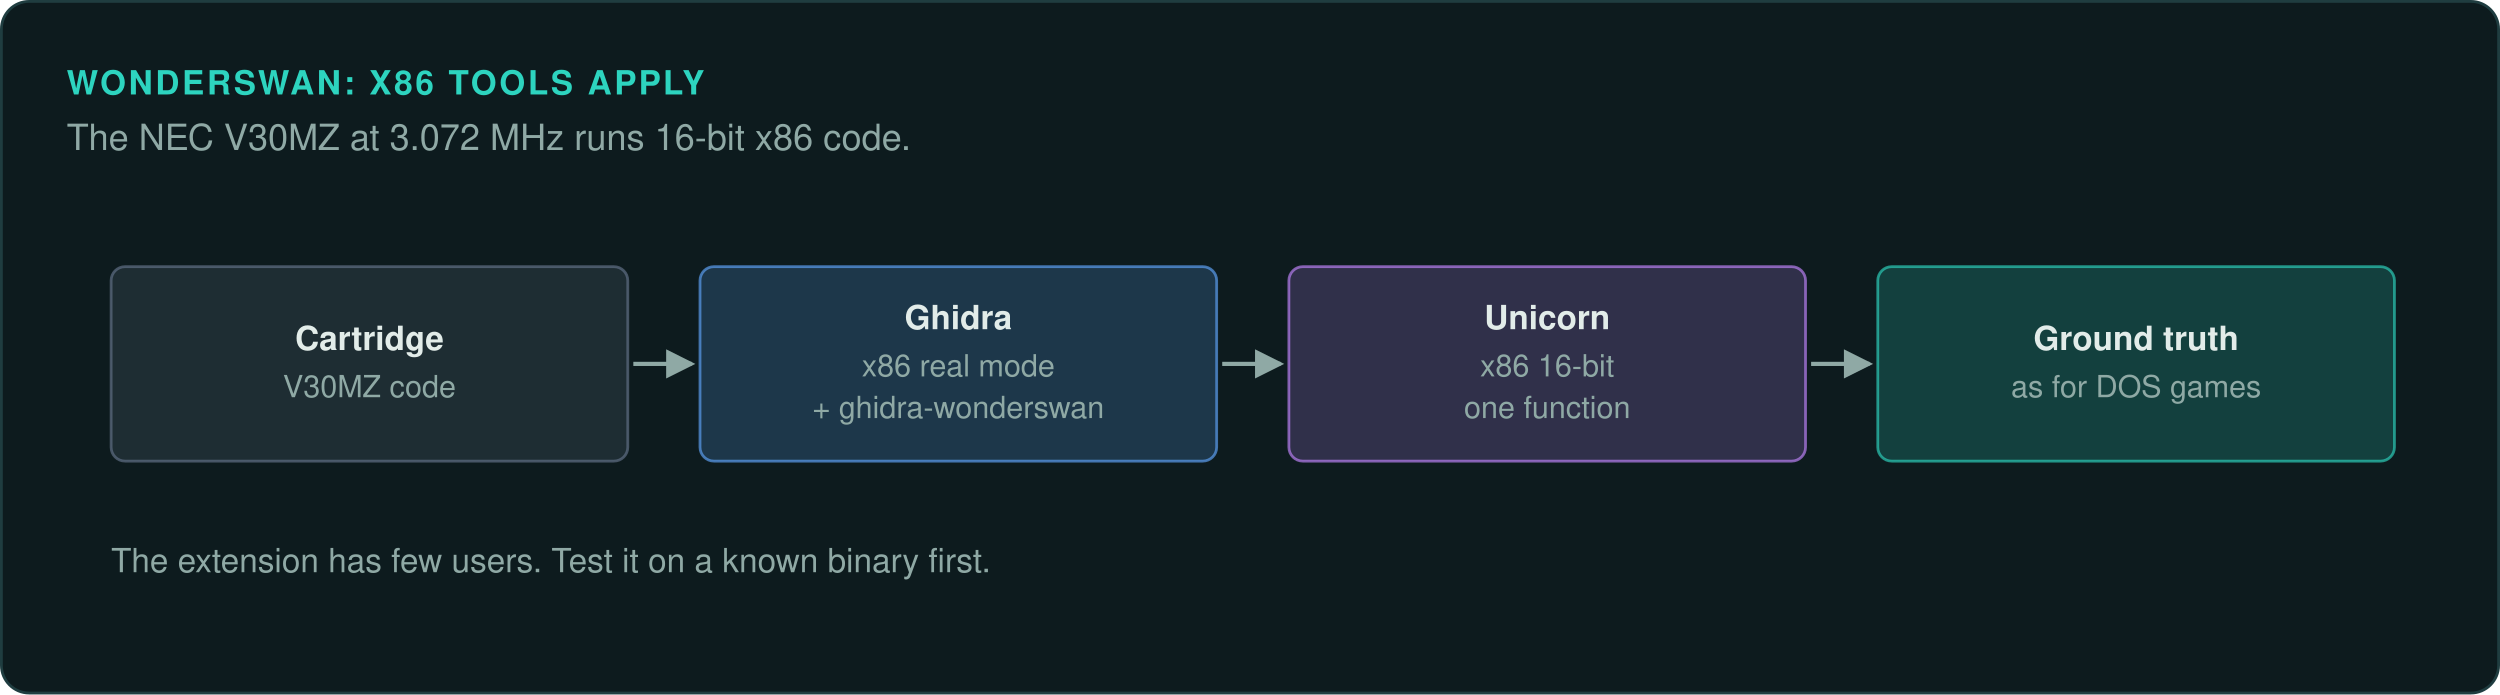
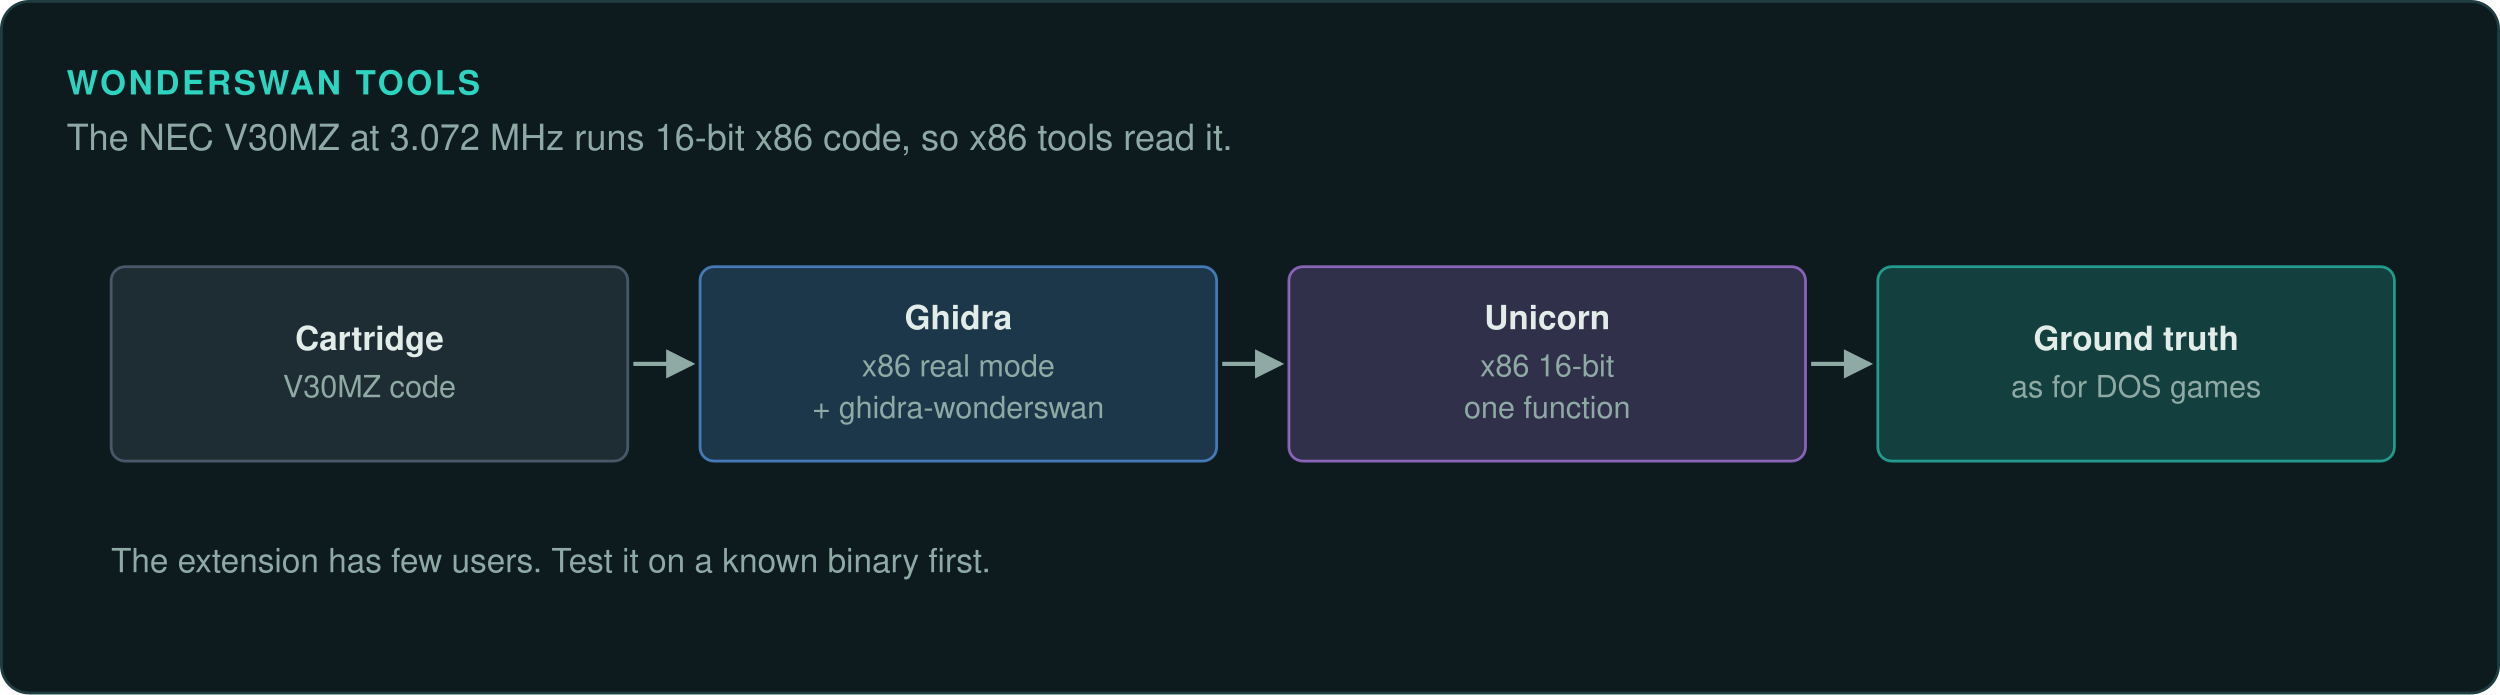
<svg xmlns="http://www.w3.org/2000/svg" width="900" height="250" viewBox="0 0 900 250" role="img" aria-label="The WonderSwan path through Ghidra x86 real mode and Unicorn">
  <rect x="0.5" y="0.5" width="899" height="249" rx="10" fill="#0d1b1e" stroke="#1f3d40" />
  <defs>
    <marker id="arrow" viewBox="0 0 8 8" refX="7" refY="4" markerWidth="7" markerHeight="7" orient="auto">
      <path d="M0 0L8 4L0 8z" fill="#8fa9a5" />
    </marker>
  </defs>
-   <text x="24.0" y="34.0" font-family="ui-sans-serif, -apple-system, 'Segoe UI', Helvetica, Arial, sans-serif" font-size="12" font-weight="600" fill="#2dd4bf" text-anchor="start" letter-spacing="0.08em">WONDERSWAN: X86 TOOLS APPLY</text>
-   <text x="24.0" y="54.0" font-family="ui-sans-serif, -apple-system, 'Segoe UI', Helvetica, Arial, sans-serif" font-size="13" font-weight="400" fill="#8fa9a5" text-anchor="start">The NEC V30MZ at 3.072 MHz runs 16-bit x86 code.</text>
+   <text x="24.0" y="34.0" font-family="ui-sans-serif, -apple-system, 'Segoe UI', Helvetica, Arial, sans-serif" font-size="12" font-weight="600" fill="#2dd4bf" text-anchor="start" letter-spacing="0.08em">WONDERSWAN TOOLS</text>
+   <text x="24.0" y="54.0" font-family="ui-sans-serif, -apple-system, 'Segoe UI', Helvetica, Arial, sans-serif" font-size="13" font-weight="400" fill="#8fa9a5" text-anchor="start">The NEC V30MZ at 3.072 MHz runs 16-bit x86 code, so x86 tools read it.</text>
  <rect x="40.0" y="96.0" width="186.0" height="70.0" rx="5" fill="#64748b" stroke="#64748b" fill-opacity="0.2" stroke-opacity="0.65" />
  <text x="133.0" y="126.0" font-family="ui-sans-serif, -apple-system, 'Segoe UI', Helvetica, Arial, sans-serif" font-size="12" font-weight="600" fill="#e2ece9" text-anchor="middle">Cartridge</text>
  <text x="133.0" y="143.0" font-family="ui-sans-serif, -apple-system, 'Segoe UI', Helvetica, Arial, sans-serif" font-size="11" font-weight="400" fill="#8fa9a5" text-anchor="middle">V30MZ code</text>
  <rect x="252.0" y="96.0" width="186.0" height="70.0" rx="5" fill="#60a5fa" stroke="#60a5fa" fill-opacity="0.2" stroke-opacity="0.65" />
  <text x="345.0" y="118.5" font-family="ui-sans-serif, -apple-system, 'Segoe UI', Helvetica, Arial, sans-serif" font-size="12" font-weight="600" fill="#e2ece9" text-anchor="middle">Ghidra</text>
  <text x="345.0" y="135.5" font-family="ui-sans-serif, -apple-system, 'Segoe UI', Helvetica, Arial, sans-serif" font-size="11" font-weight="400" fill="#8fa9a5" text-anchor="middle">x86 real mode</text>
  <text x="345.0" y="150.5" font-family="ui-sans-serif, -apple-system, 'Segoe UI', Helvetica, Arial, sans-serif" font-size="11" font-weight="400" fill="#8fa9a5" text-anchor="middle">+ ghidra-wonderswan</text>
  <path d="M228.0 131.0L249.0 131.0" stroke="#8fa9a5" stroke-width="1.5" fill="none" marker-end="url(#arrow)" />
  <rect x="464.0" y="96.0" width="186.0" height="70.0" rx="5" fill="#c084fc" stroke="#c084fc" fill-opacity="0.2" stroke-opacity="0.65" />
  <text x="557.0" y="118.5" font-family="ui-sans-serif, -apple-system, 'Segoe UI', Helvetica, Arial, sans-serif" font-size="12" font-weight="600" fill="#e2ece9" text-anchor="middle">Unicorn</text>
  <text x="557.0" y="135.5" font-family="ui-sans-serif, -apple-system, 'Segoe UI', Helvetica, Arial, sans-serif" font-size="11" font-weight="400" fill="#8fa9a5" text-anchor="middle">x86 16-bit</text>
  <text x="557.0" y="150.5" font-family="ui-sans-serif, -apple-system, 'Segoe UI', Helvetica, Arial, sans-serif" font-size="11" font-weight="400" fill="#8fa9a5" text-anchor="middle">one function</text>
  <path d="M440.0 131.0L461.0 131.0" stroke="#8fa9a5" stroke-width="1.5" fill="none" marker-end="url(#arrow)" />
  <rect x="676.0" y="96.0" width="186.0" height="70.0" rx="5" fill="#2dd4bf" stroke="#2dd4bf" fill-opacity="0.2" stroke-opacity="0.65" />
  <text x="769.0" y="126.0" font-family="ui-sans-serif, -apple-system, 'Segoe UI', Helvetica, Arial, sans-serif" font-size="12" font-weight="600" fill="#e2ece9" text-anchor="middle">Ground truth</text>
  <text x="769.0" y="143.0" font-family="ui-sans-serif, -apple-system, 'Segoe UI', Helvetica, Arial, sans-serif" font-size="11" font-weight="400" fill="#8fa9a5" text-anchor="middle">as for DOS games</text>
  <path d="M652.0 131.0L673.0 131.0" stroke="#8fa9a5" stroke-width="1.5" fill="none" marker-end="url(#arrow)" />
  <text x="40.0" y="206.0" font-family="ui-sans-serif, -apple-system, 'Segoe UI', Helvetica, Arial, sans-serif" font-size="12" font-weight="400" fill="#8fa9a5" text-anchor="start">The extension has few users. Test it on a known binary first.</text>
</svg>
